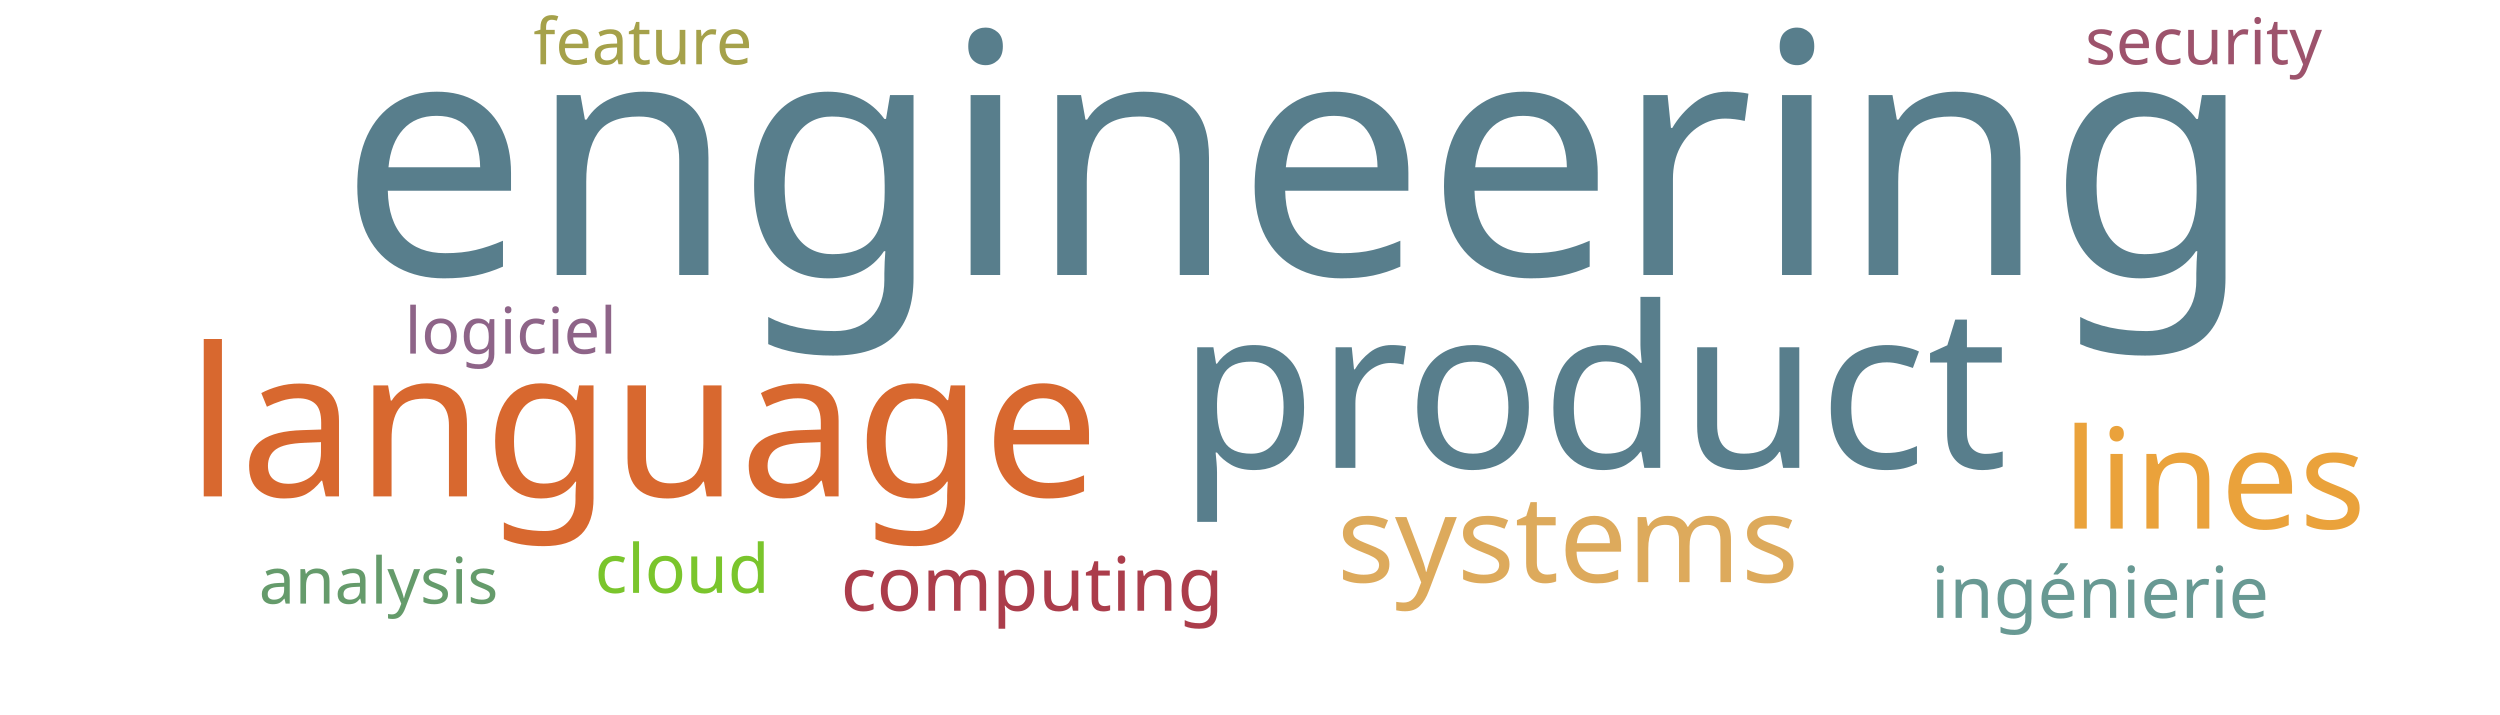
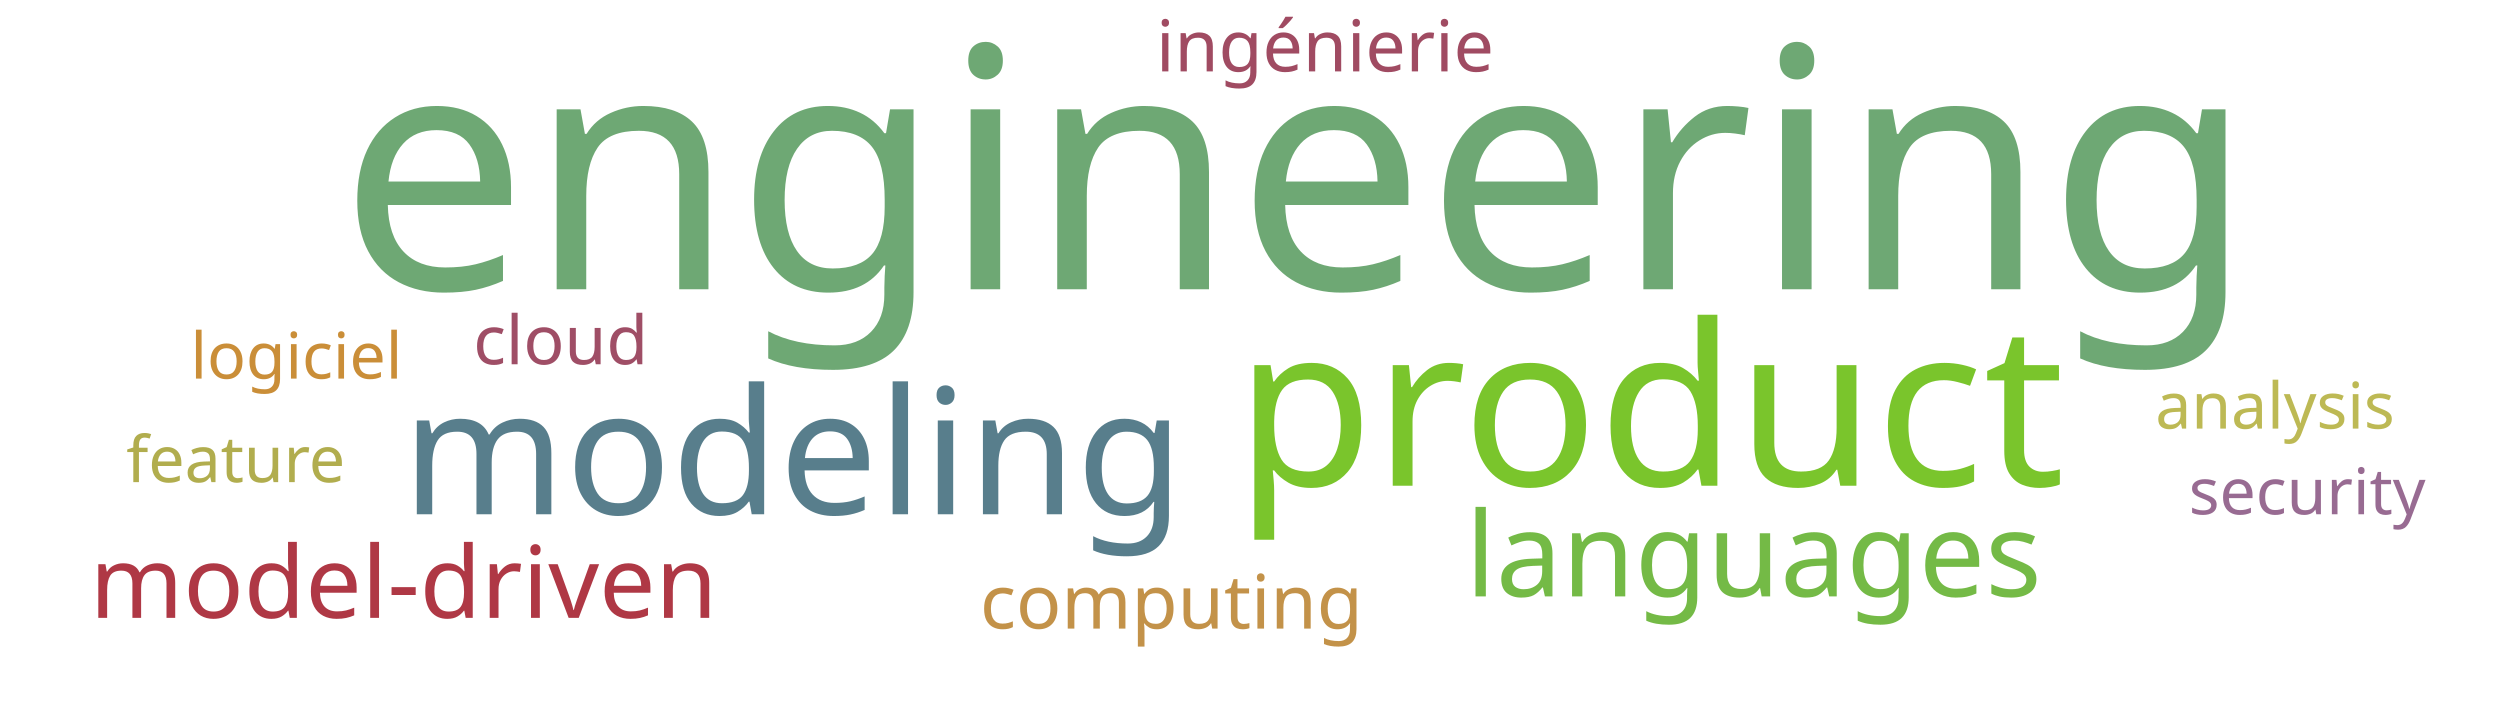
<svg xmlns="http://www.w3.org/2000/svg" width="700" height="200">
  <g transform="translate(350, 100)">
-     <text text-anchor="middle" style="font-family: Impact; font-size: 94px; fill: #587e8c" transform="translate(13,-23)rotate(0)">engineering</text>
-     <text text-anchor="middle" style="font-family: Impact; font-size: 63px; fill: #587e8c" transform="translate(96,31)rotate(0)">product</text>
-     <text text-anchor="middle" style="font-family: Impact; font-size: 58px; fill: #d8682f" transform="translate(-170,39)rotate(0)">language</text>
-     <text text-anchor="middle" style="font-family: Impact; font-size: 39px; fill: #eaa23b" transform="translate(270,48)rotate(0)">lines</text>
-     <text text-anchor="middle" style="font-family: Impact; font-size: 34px; fill: #ddaa5c" transform="translate(89,63)rotate(0)">systems</text>
-     <text text-anchor="middle" style="font-family: Impact; font-size: 21px; fill: #ab3d4b" transform="translate(-61,71)rotate(0)">computing</text>
-     <text text-anchor="middle" style="font-family: Impact; font-size: 20px; fill: #689993" transform="translate(238,73)rotate(0)">ingénierie</text>
-     <text text-anchor="middle" style="font-family: Impact; font-size: 19px; fill: #7ac52c" transform="translate(-159,66)rotate(0)">cloud</text>
-     <text text-anchor="middle" style="font-family: Impact; font-size: 18px; fill: #8e6488" transform="translate(-207,-1)rotate(0)">logiciel</text>
-     <text text-anchor="middle" style="font-family: Impact; font-size: 18px; fill: #a5a14a" transform="translate(-170,-82)rotate(0)">feature</text>
-     <text text-anchor="middle" style="font-family: Impact; font-size: 18px; fill: #659b6b" transform="translate(-244,69)rotate(0)">analysis</text>
-     <text text-anchor="middle" style="font-family: Impact; font-size: 18px; fill: #9d536c" transform="translate(267,-82)rotate(0)">security</text>
+     <text text-anchor="middle" style="font-family: Impact; font-size: 94px; fill: #6ea874" transform="translate(13,-19)rotate(0)">engineering</text>
+     <text text-anchor="middle" style="font-family: Impact; font-size: 63px; fill: #7ac52c" transform="translate(112,36)rotate(0)">product</text>
+     <text text-anchor="middle" style="font-family: Impact; font-size: 49px; fill: #587e8c" transform="translate(-128,44)rotate(0)">modeling</text>
+     <text text-anchor="middle" style="font-family: Impact; font-size: 33px; fill: #74ba46" transform="translate(141,67)rotate(0)">languages</text>
+     <text text-anchor="middle" style="font-family: Impact; font-size: 28px; fill: #af3845" transform="translate(-237,73)rotate(0)">model-driven</text>
+     <text text-anchor="middle" style="font-family: Impact; font-size: 21px; fill: #c39249" transform="translate(-22,76)rotate(0)">computing</text>
+     <text text-anchor="middle" style="font-family: Impact; font-size: 20px; fill: #a04b62" transform="translate(21,-80)rotate(0)">ingénierie</text>
+     <text text-anchor="middle" style="font-family: Impact; font-size: 19px; fill: #9f4e66" transform="translate(-193,2)rotate(0)">cloud</text>
+     <text text-anchor="middle" style="font-family: Impact; font-size: 18px; fill: #ca8e38" transform="translate(-267,6)rotate(0)">logiciel</text>
+     <text text-anchor="middle" style="font-family: Impact; font-size: 18px; fill: #b1ad4e" transform="translate(-284,35)rotate(0)">feature</text>
+     <text text-anchor="middle" style="font-family: Impact; font-size: 18px; fill: #bdb954" transform="translate(287,20)rotate(0)">analysis</text>
+     <text text-anchor="middle" style="font-family: Impact; font-size: 18px; fill: #986b92" transform="translate(296,44)rotate(0)">security</text>
  </g>
</svg>
